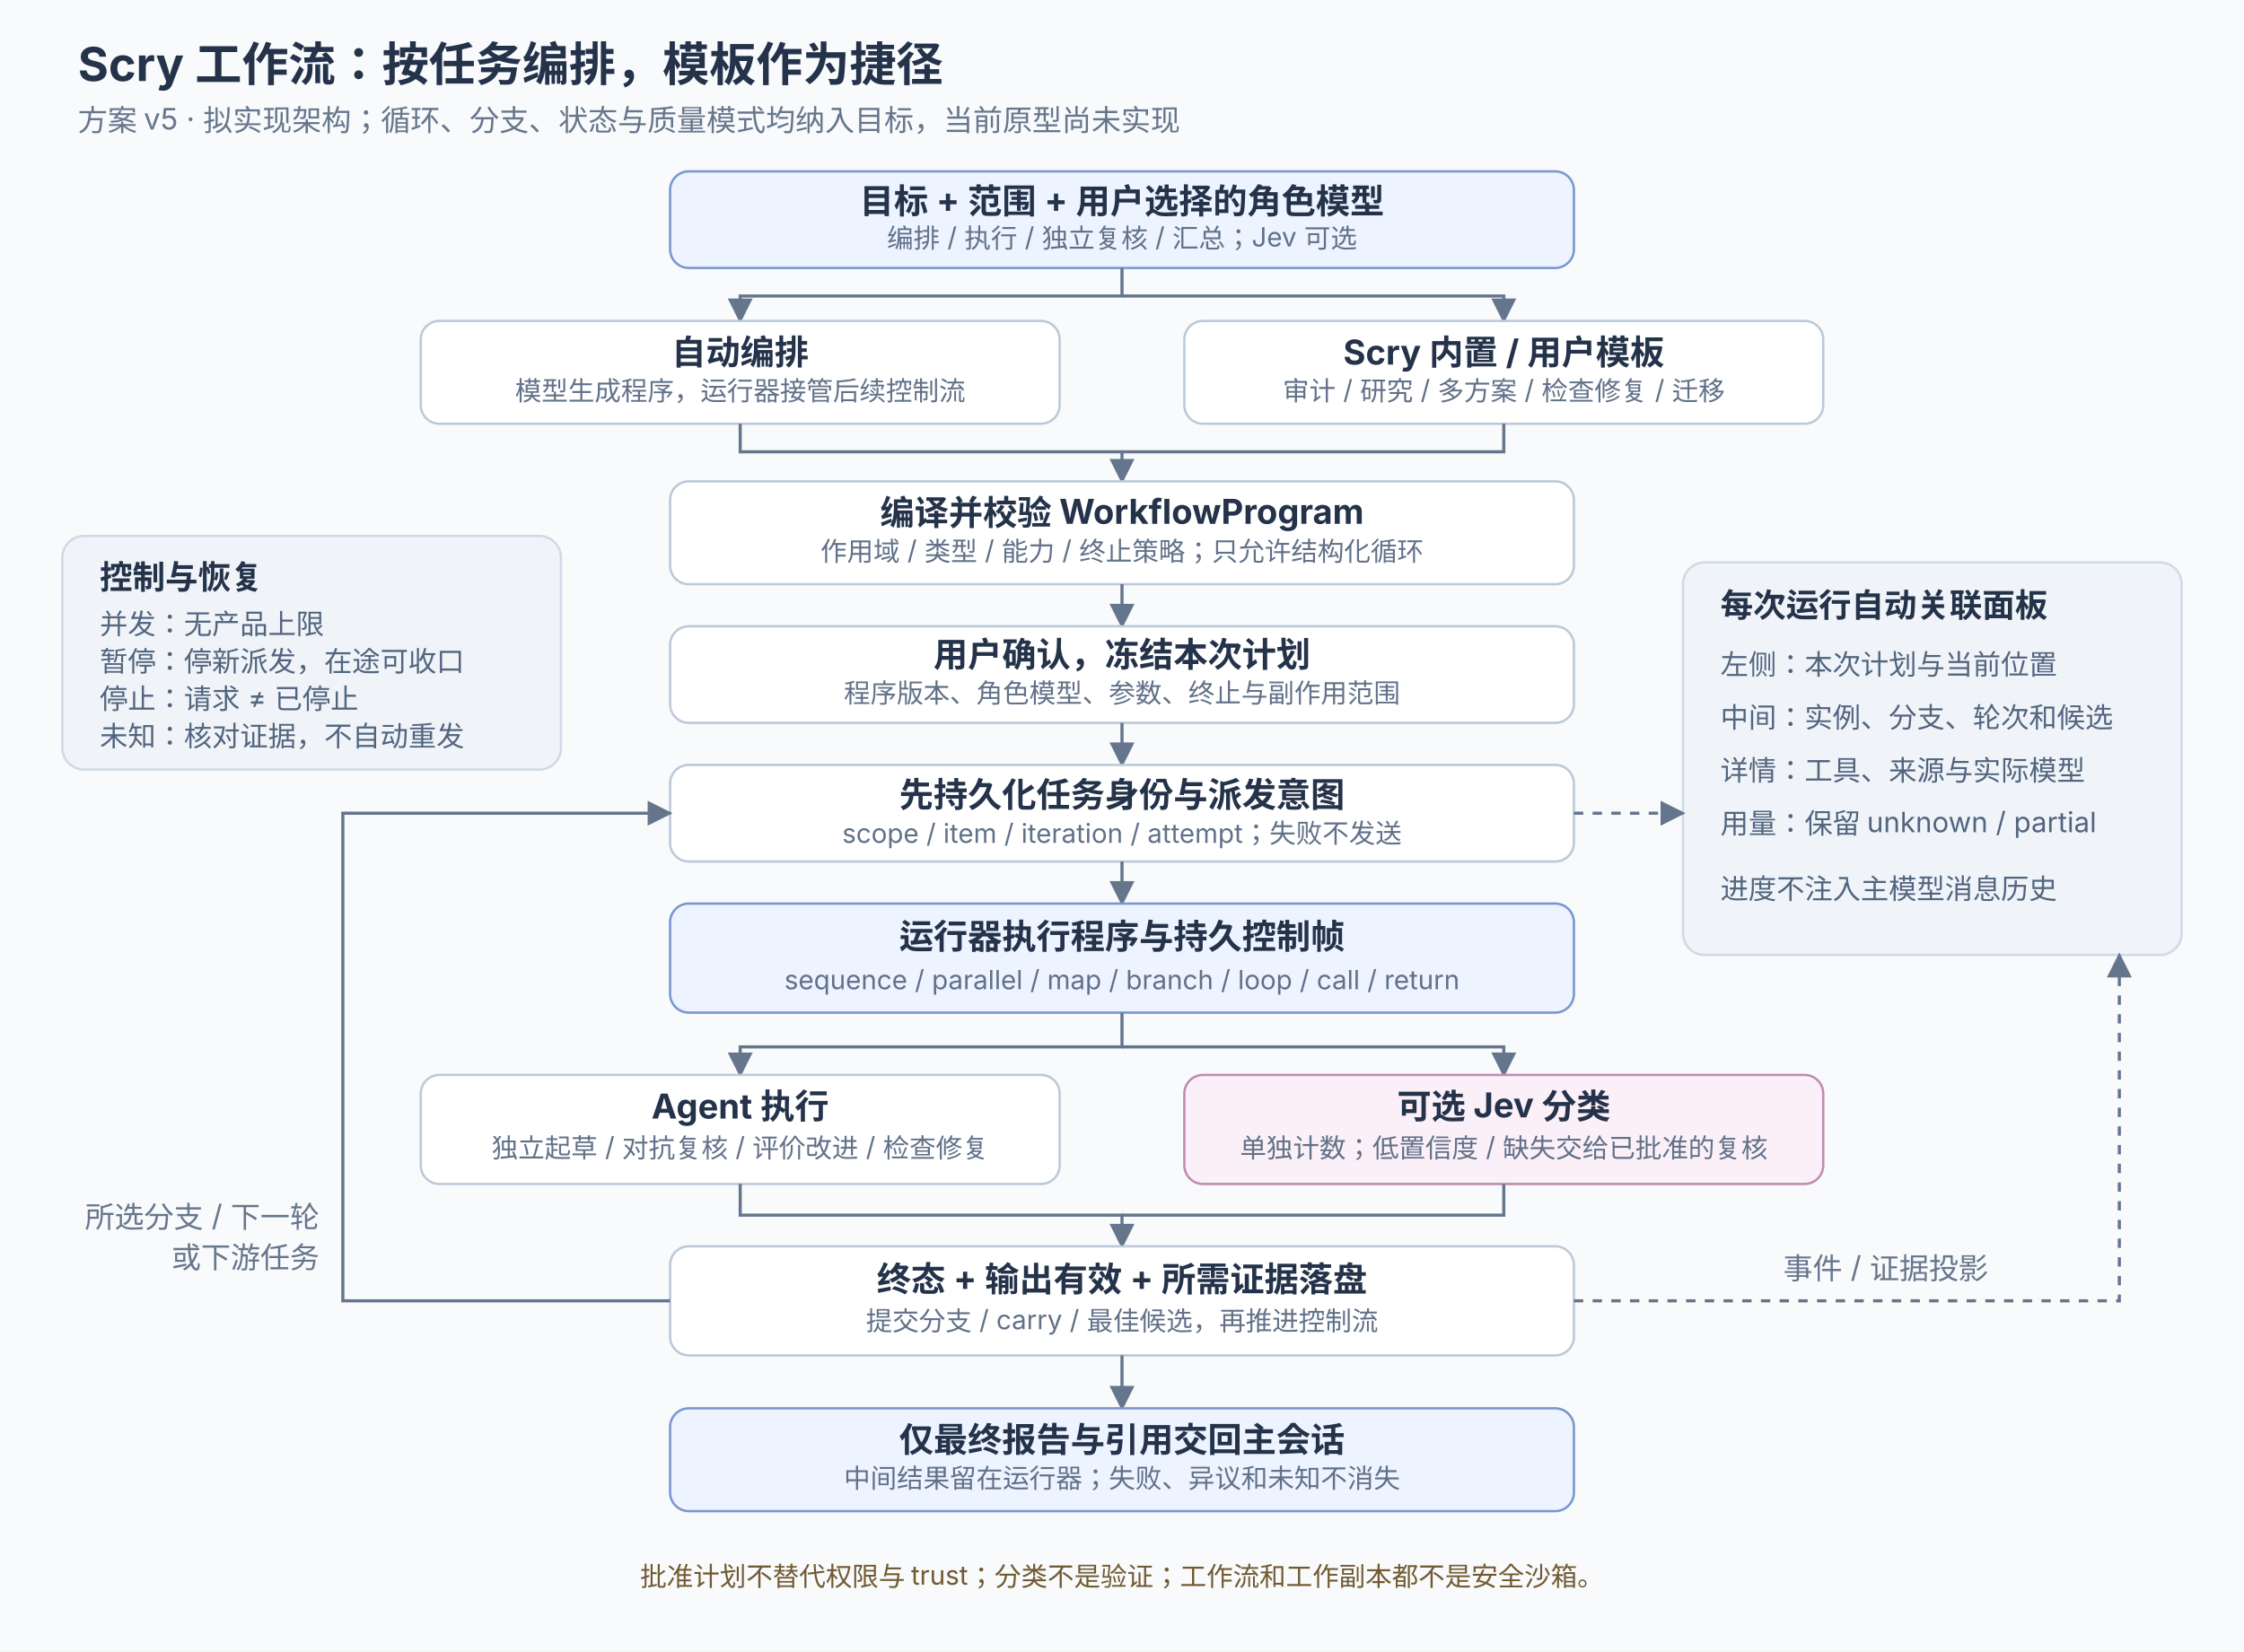
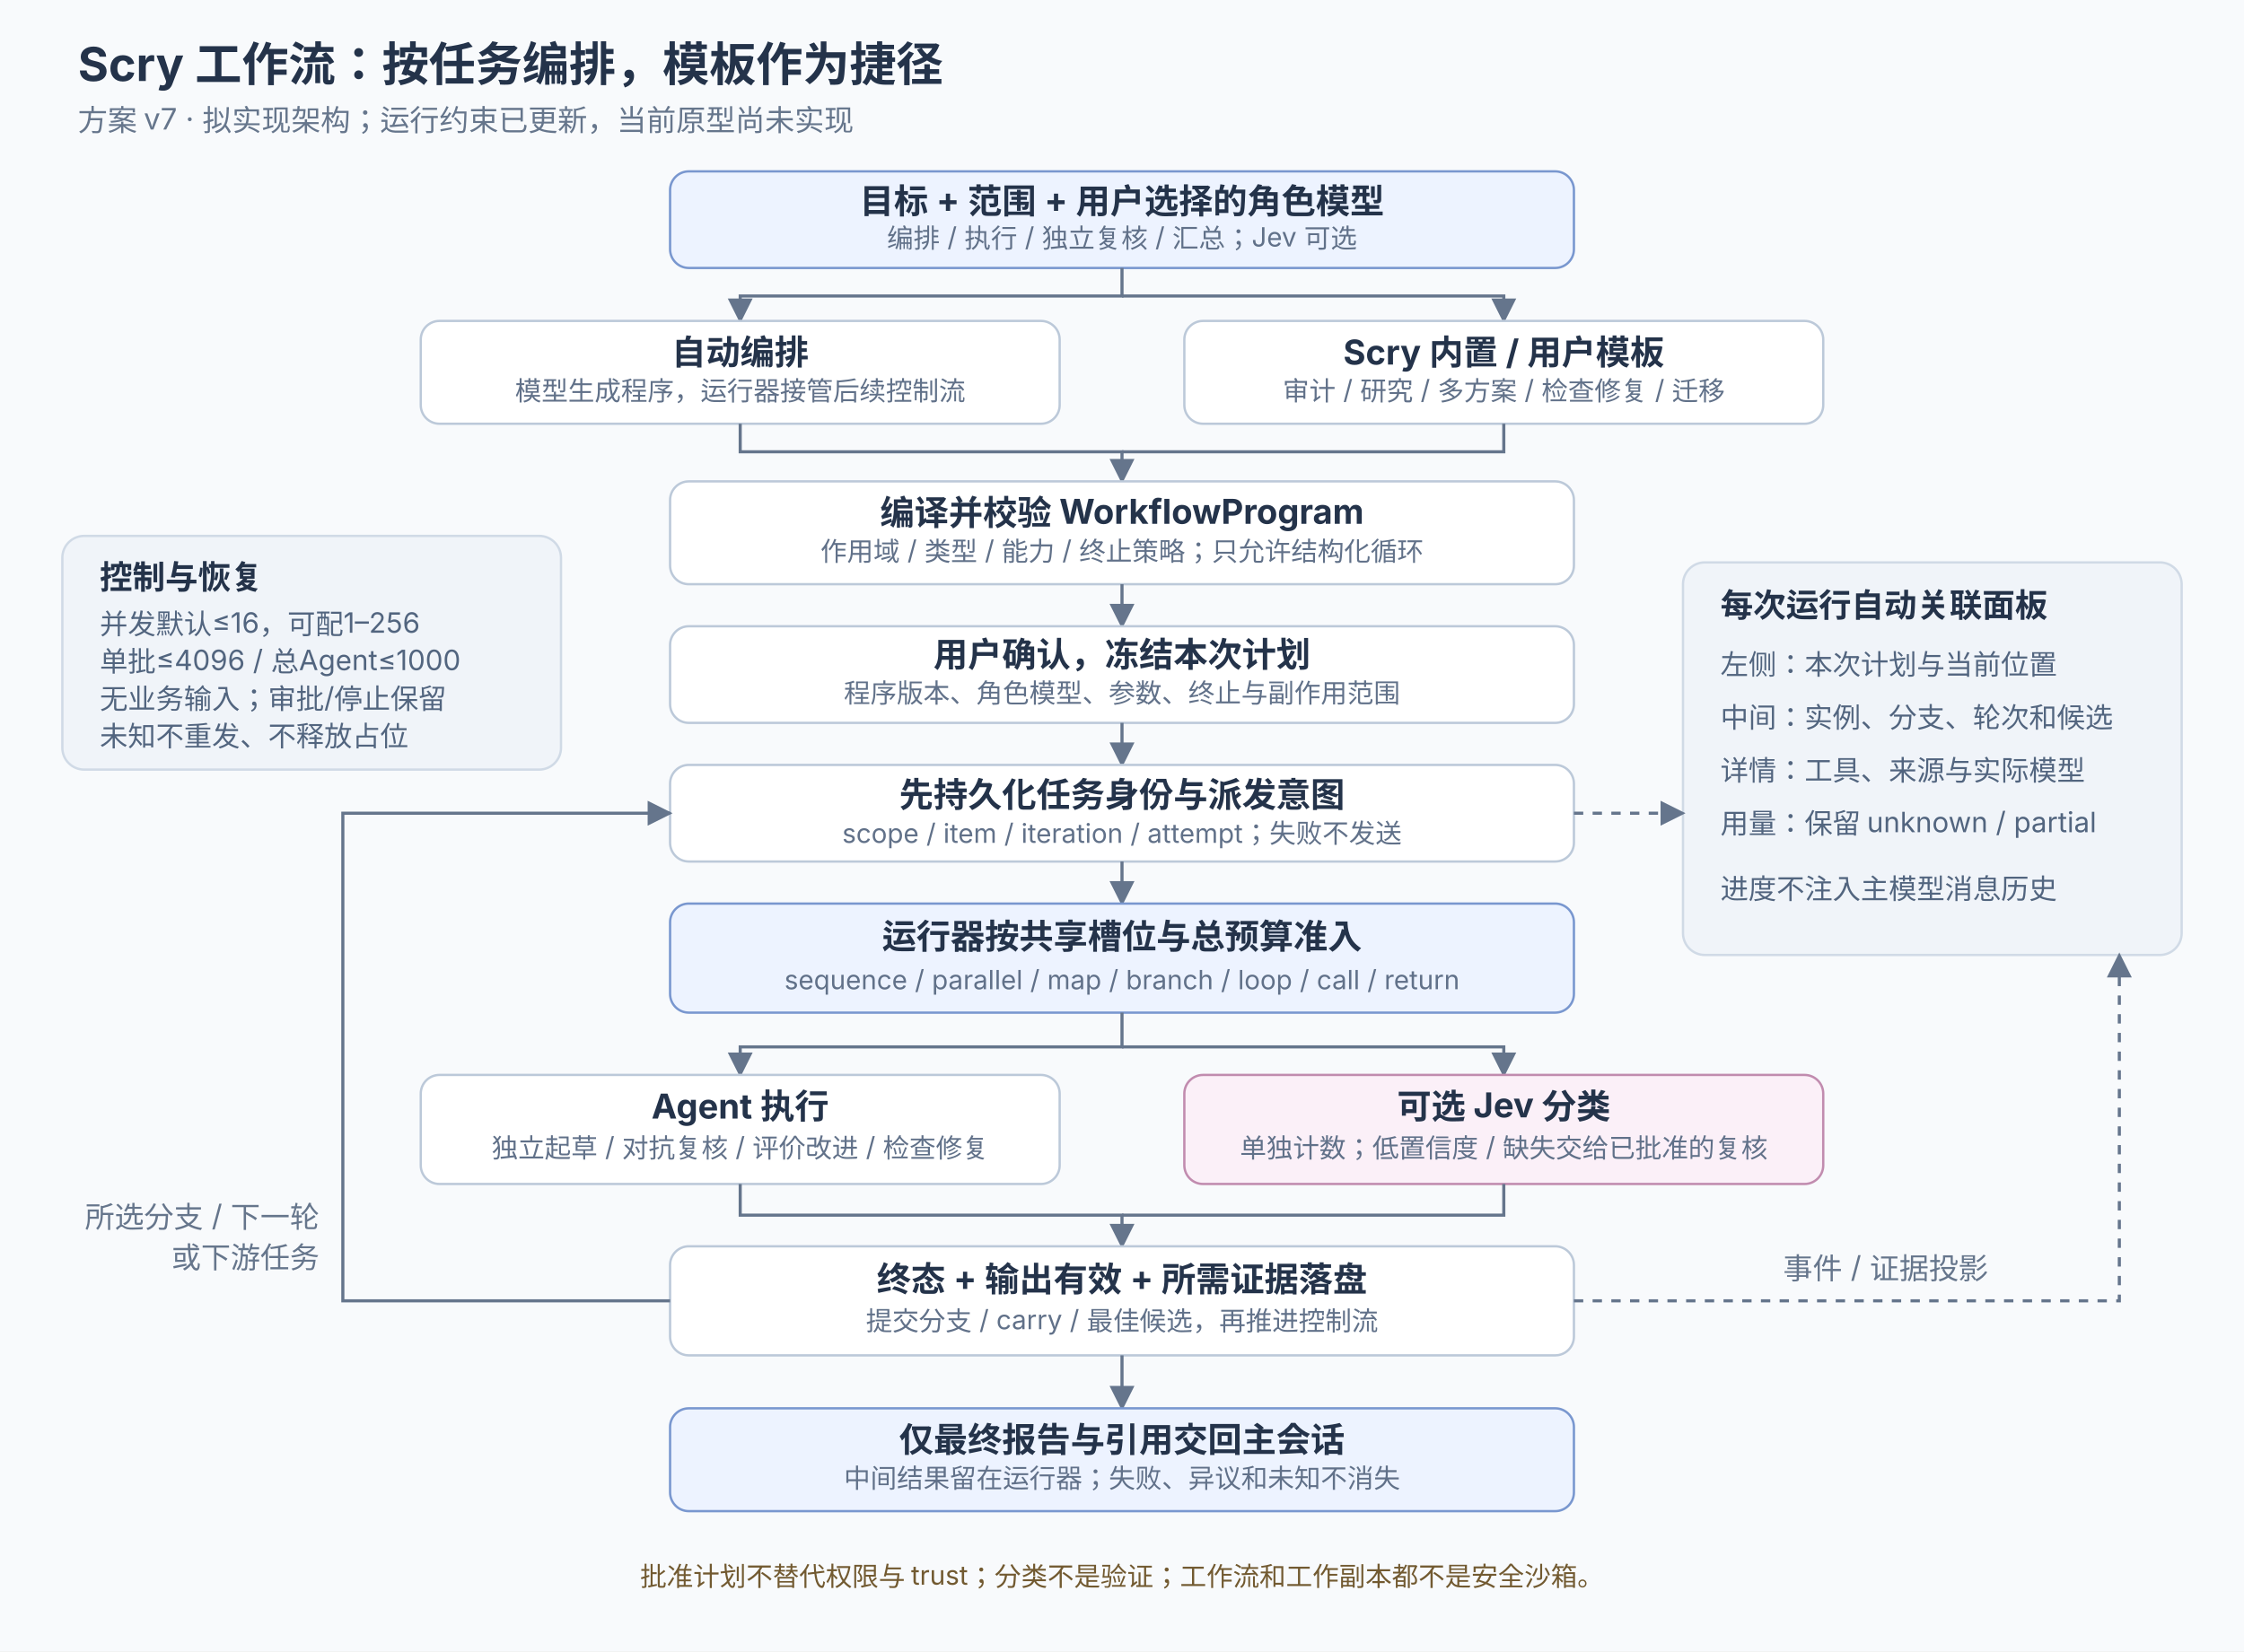
<svg xmlns="http://www.w3.org/2000/svg" width="100%" height="100%" viewBox="0 0 1440 1060" role="img" aria-labelledby="title desc">
  <defs>
    <marker id="arrow" viewBox="0 0 10 10" refX="9" refY="5" markerWidth="8" markerHeight="8" orient="auto-start-reverse">
      <path d="M0 0 L10 5 L0 10 Z" fill="#65758c" />
    </marker>
    <style>
      text { font-family: -apple-system, BlinkMacSystemFont, 'PingFang SC', 'Microsoft YaHei', sans-serif; fill: #24334a; }
      .title { font-size: 30px; font-weight: 700; }
      .subtitle { font-size: 19px; fill: #66768c; }
      .node { fill: #fff; stroke: #bcc9d9; stroke-width: 1.5; rx: 12; }
      .accent { fill: #edf3ff; stroke: #7997cf; }
      .classifier { fill: #fbf0f8; stroke: #c18caf; }
      .side { fill: #f0f4f9; stroke: #d0dae6; stroke-width: 1.5; rx: 14; }
      .heading { font-size: 22px; font-weight: 650; text-anchor: middle; }
      .detail { font-size: 17px; fill: #617189; text-anchor: middle; }
      .sidehead { font-size: 21px; font-weight: 650; }
      .sidebody { font-size: 18px; fill: #52657f; }
      .edge { fill: none; stroke: #65758c; stroke-width: 2; marker-end: url(#arrow); }
      .observation { stroke-dasharray: 6 6; }
      .note { font-size: 17px; fill: #725a31; text-anchor: middle; }
    </style>
  </defs>
  <rect width="1440" height="1060" fill="#f8fafc" />
  <text x="50" y="52" class="title">Scry 工作流：按任务编排，模板作为捷径</text>
-   <text x="50" y="84" class="subtitle">方案 v5 · 拟实现架构；循环、分支、状态与质量模式均纳入目标，当前原型尚未实现</text>
+   <text x="50" y="84" class="subtitle">方案 v7 · 拟实现架构；运行约束已更新，当前原型尚未实现</text>
  <rect x="430" y="110" width="580" height="62" class="node accent" />
  <text x="720" y="137" class="heading">目标 + 范围 + 用户选择的角色模型</text>
  <text x="720" y="159" class="detail">编排 / 执行 / 独立复核 / 汇总；Jev 可选</text>
  <path d="M720 172 V190 H475 V206" class="edge" />
  <path d="M720 190 H965 V206" class="edge" />
  <rect x="270" y="206" width="410" height="66" class="node" />
  <text x="475" y="234" class="heading">自动编排</text>
  <text x="475" y="257" class="detail">模型生成程序，运行器接管后续控制流</text>
  <rect x="760" y="206" width="410" height="66" class="node" />
  <text x="965" y="234" class="heading">Scry 内置 / 用户模板</text>
  <text x="965" y="257" class="detail">审计 / 研究 / 多方案 / 检查修复 / 迁移</text>
  <path d="M475 272 V290 H720 V309" class="edge" />
  <path d="M965 272 V290 H720" fill="none" stroke="#65758c" stroke-width="2" />
  <rect x="430" y="309" width="580" height="66" class="node" />
  <text x="720" y="337" class="heading">编译并校验 WorkflowProgram</text>
  <text x="720" y="360" class="detail">作用域 / 类型 / 能力 / 终止策略；只允许结构化循环</text>
  <path d="M720 375 V402" class="edge" />
  <rect x="430" y="402" width="580" height="62" class="node" />
  <text x="720" y="428" class="heading">用户确认，冻结本次计划</text>
  <text x="720" y="451" class="detail">程序版本、角色模型、参数、终止与副作用范围</text>
  <path d="M720 464 V491" class="edge" />
  <rect x="430" y="491" width="580" height="62" class="node" />
  <text x="720" y="518" class="heading">先持久化任务身份与派发意图</text>
  <text x="720" y="541" class="detail">scope / item / iteration / attempt；失败不发送</text>
  <path d="M720 553 V580" class="edge" />
  <rect x="430" y="580" width="580" height="70" class="node accent" />
-   <text x="720" y="609" class="heading">运行器执行程序与持久控制帧</text>
+   <text x="720" y="609" class="heading">运行器按共享槽位与总预算准入</text>
  <text x="720" y="635" class="detail">sequence / parallel / map / branch / loop / call / return</text>
  <path d="M720 650 V672 H475 V690" class="edge" />
  <path d="M720 672 H965 V690" class="edge" />
  <rect x="270" y="690" width="410" height="70" class="node" />
  <text x="475" y="718" class="heading">Agent 执行</text>
  <text x="475" y="743" class="detail">独立起草 / 对抗复核 / 评价改进 / 检查修复</text>
  <rect x="760" y="690" width="410" height="70" class="node classifier" />
  <text x="965" y="718" class="heading">可选 Jev 分类</text>
  <text x="965" y="743" class="detail">单独计数；低置信度 / 缺失交给已批准的复核</text>
  <path d="M475 760 V780 H720 V800" class="edge" />
  <path d="M965 760 V780 H720" fill="none" stroke="#65758c" stroke-width="2" />
  <rect x="430" y="800" width="580" height="70" class="node" />
  <text x="720" y="829" class="heading">终态 + 输出有效 + 所需证据落盘</text>
  <text x="720" y="854" class="detail">提交分支 / carry / 最佳候选，再推进控制流</text>
  <path d="M430 835 H220 V522 H430" class="edge" />
  <text x="205" y="788" text-anchor="end" class="subtitle">所选分支 / 下一轮</text>
  <text x="205" y="814" text-anchor="end" class="subtitle">或下游任务</text>
  <path d="M720 870 V904" class="edge" />
  <rect x="430" y="904" width="580" height="66" class="node accent" />
  <text x="720" y="932" class="heading">仅最终报告与引用交回主会话</text>
  <text x="720" y="955" class="detail">中间结果留在运行器；失败、异议和未知不消失</text>
  <rect x="40" y="344" width="320" height="150" class="side" />
  <text x="64" y="378" class="sidehead">控制与恢复</text>
-   <text x="64" y="407" class="sidebody">并发：无产品上限</text>
-   <text x="64" y="431" class="sidebody">暂停：停新派发，在途可收口</text>
-   <text x="64" y="455" class="sidebody">停止：请求 ≠ 已停止</text>
-   <text x="64" y="479" class="sidebody">未知：核对证据，不自动重发</text>
+   <text x="64" y="407" class="sidebody">并发默认≤16，可配1–256</text>
+   <text x="64" y="431" class="sidebody">单批≤4096 / 总Agent≤1000</text>
+   <text x="64" y="455" class="sidebody">无业务输入；审批/停止保留</text>
+   <text x="64" y="479" class="sidebody">未知不重发、不释放占位</text>
  <rect x="1080" y="361" width="320" height="252" class="side" />
  <text x="1104" y="396" class="sidehead">每次运行自动关联面板</text>
  <text x="1104" y="433" class="sidebody">左侧：本次计划与当前位置</text>
  <text x="1104" y="467" class="sidebody">中间：实例、分支、轮次和候选</text>
  <text x="1104" y="501" class="sidebody">详情：工具、来源与实际模型</text>
  <text x="1104" y="535" class="sidebody">用量：保留 unknown / partial</text>
  <text x="1104" y="577" class="sidebody">进度不注入主模型消息历史</text>
  <path d="M1010 522 H1080" class="edge observation" />
  <path d="M1010 835 H1360 V613" class="edge observation" />
  <text x="1210" y="821" text-anchor="middle" class="subtitle">事件 / 证据投影</text>
  <text x="720" y="1018" class="note">批准计划不替代权限与 trust；分类不是验证；工作流和工作副本都不是安全沙箱。</text>
</svg>
